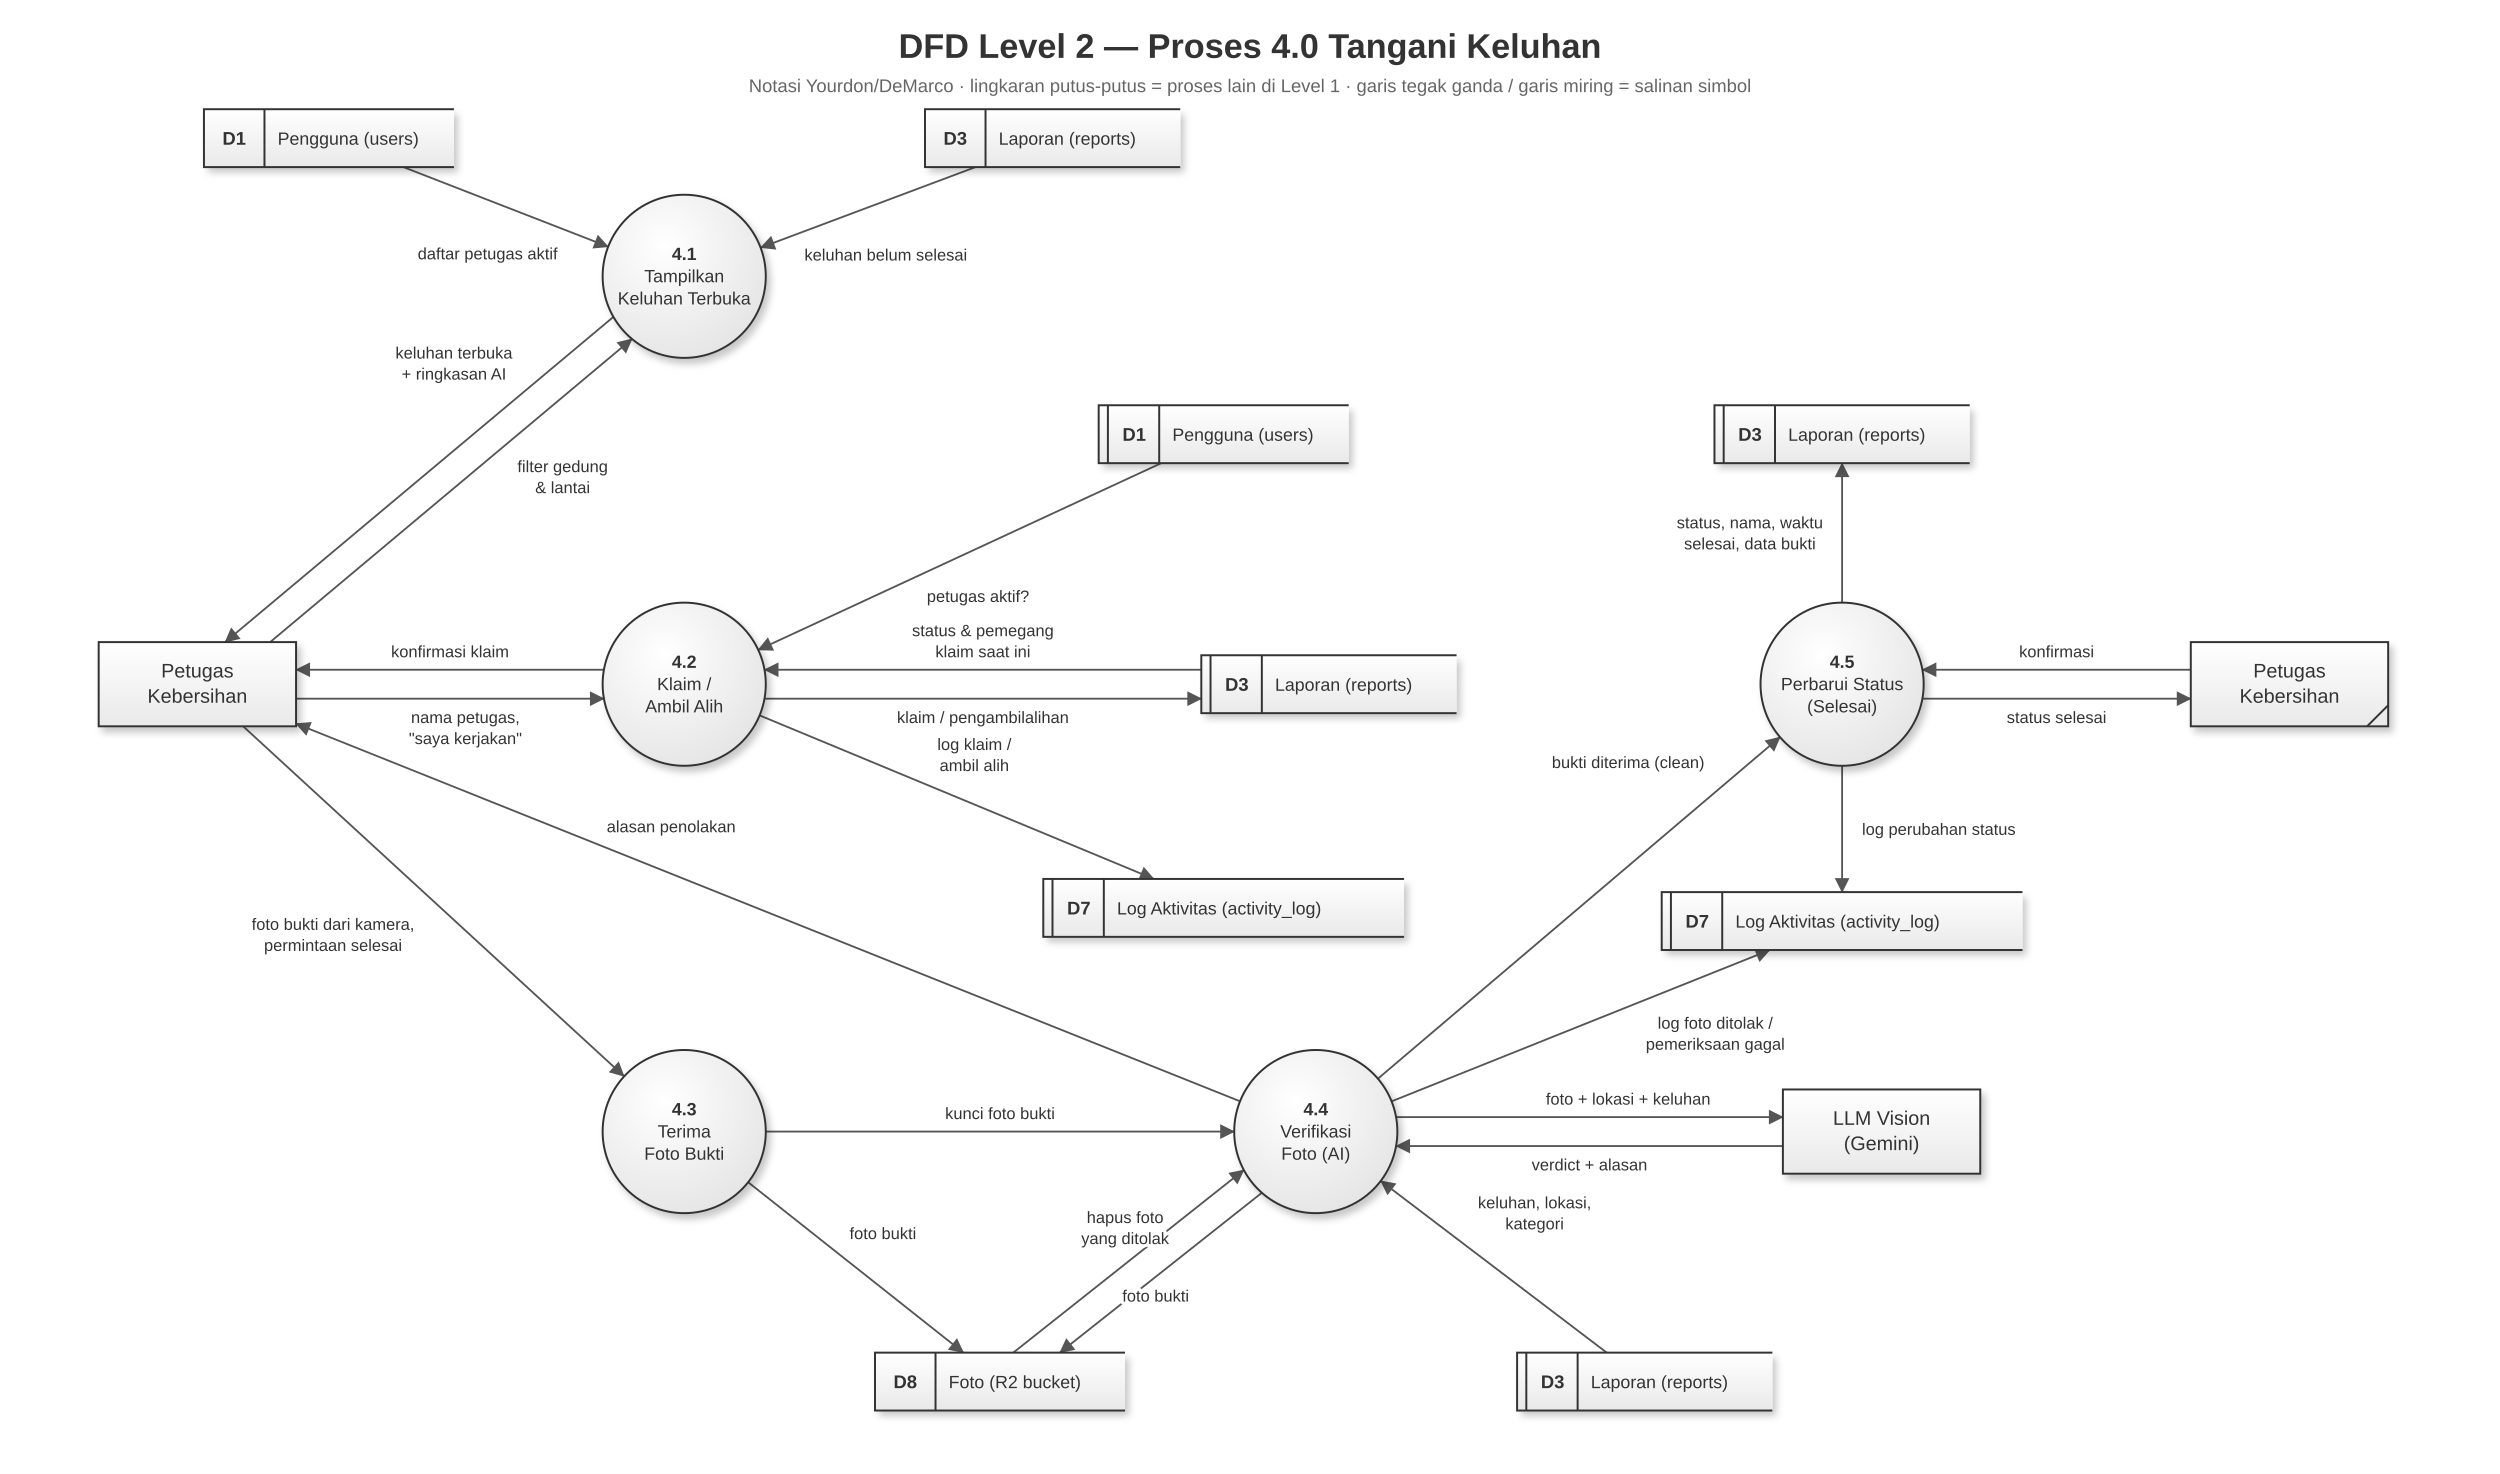
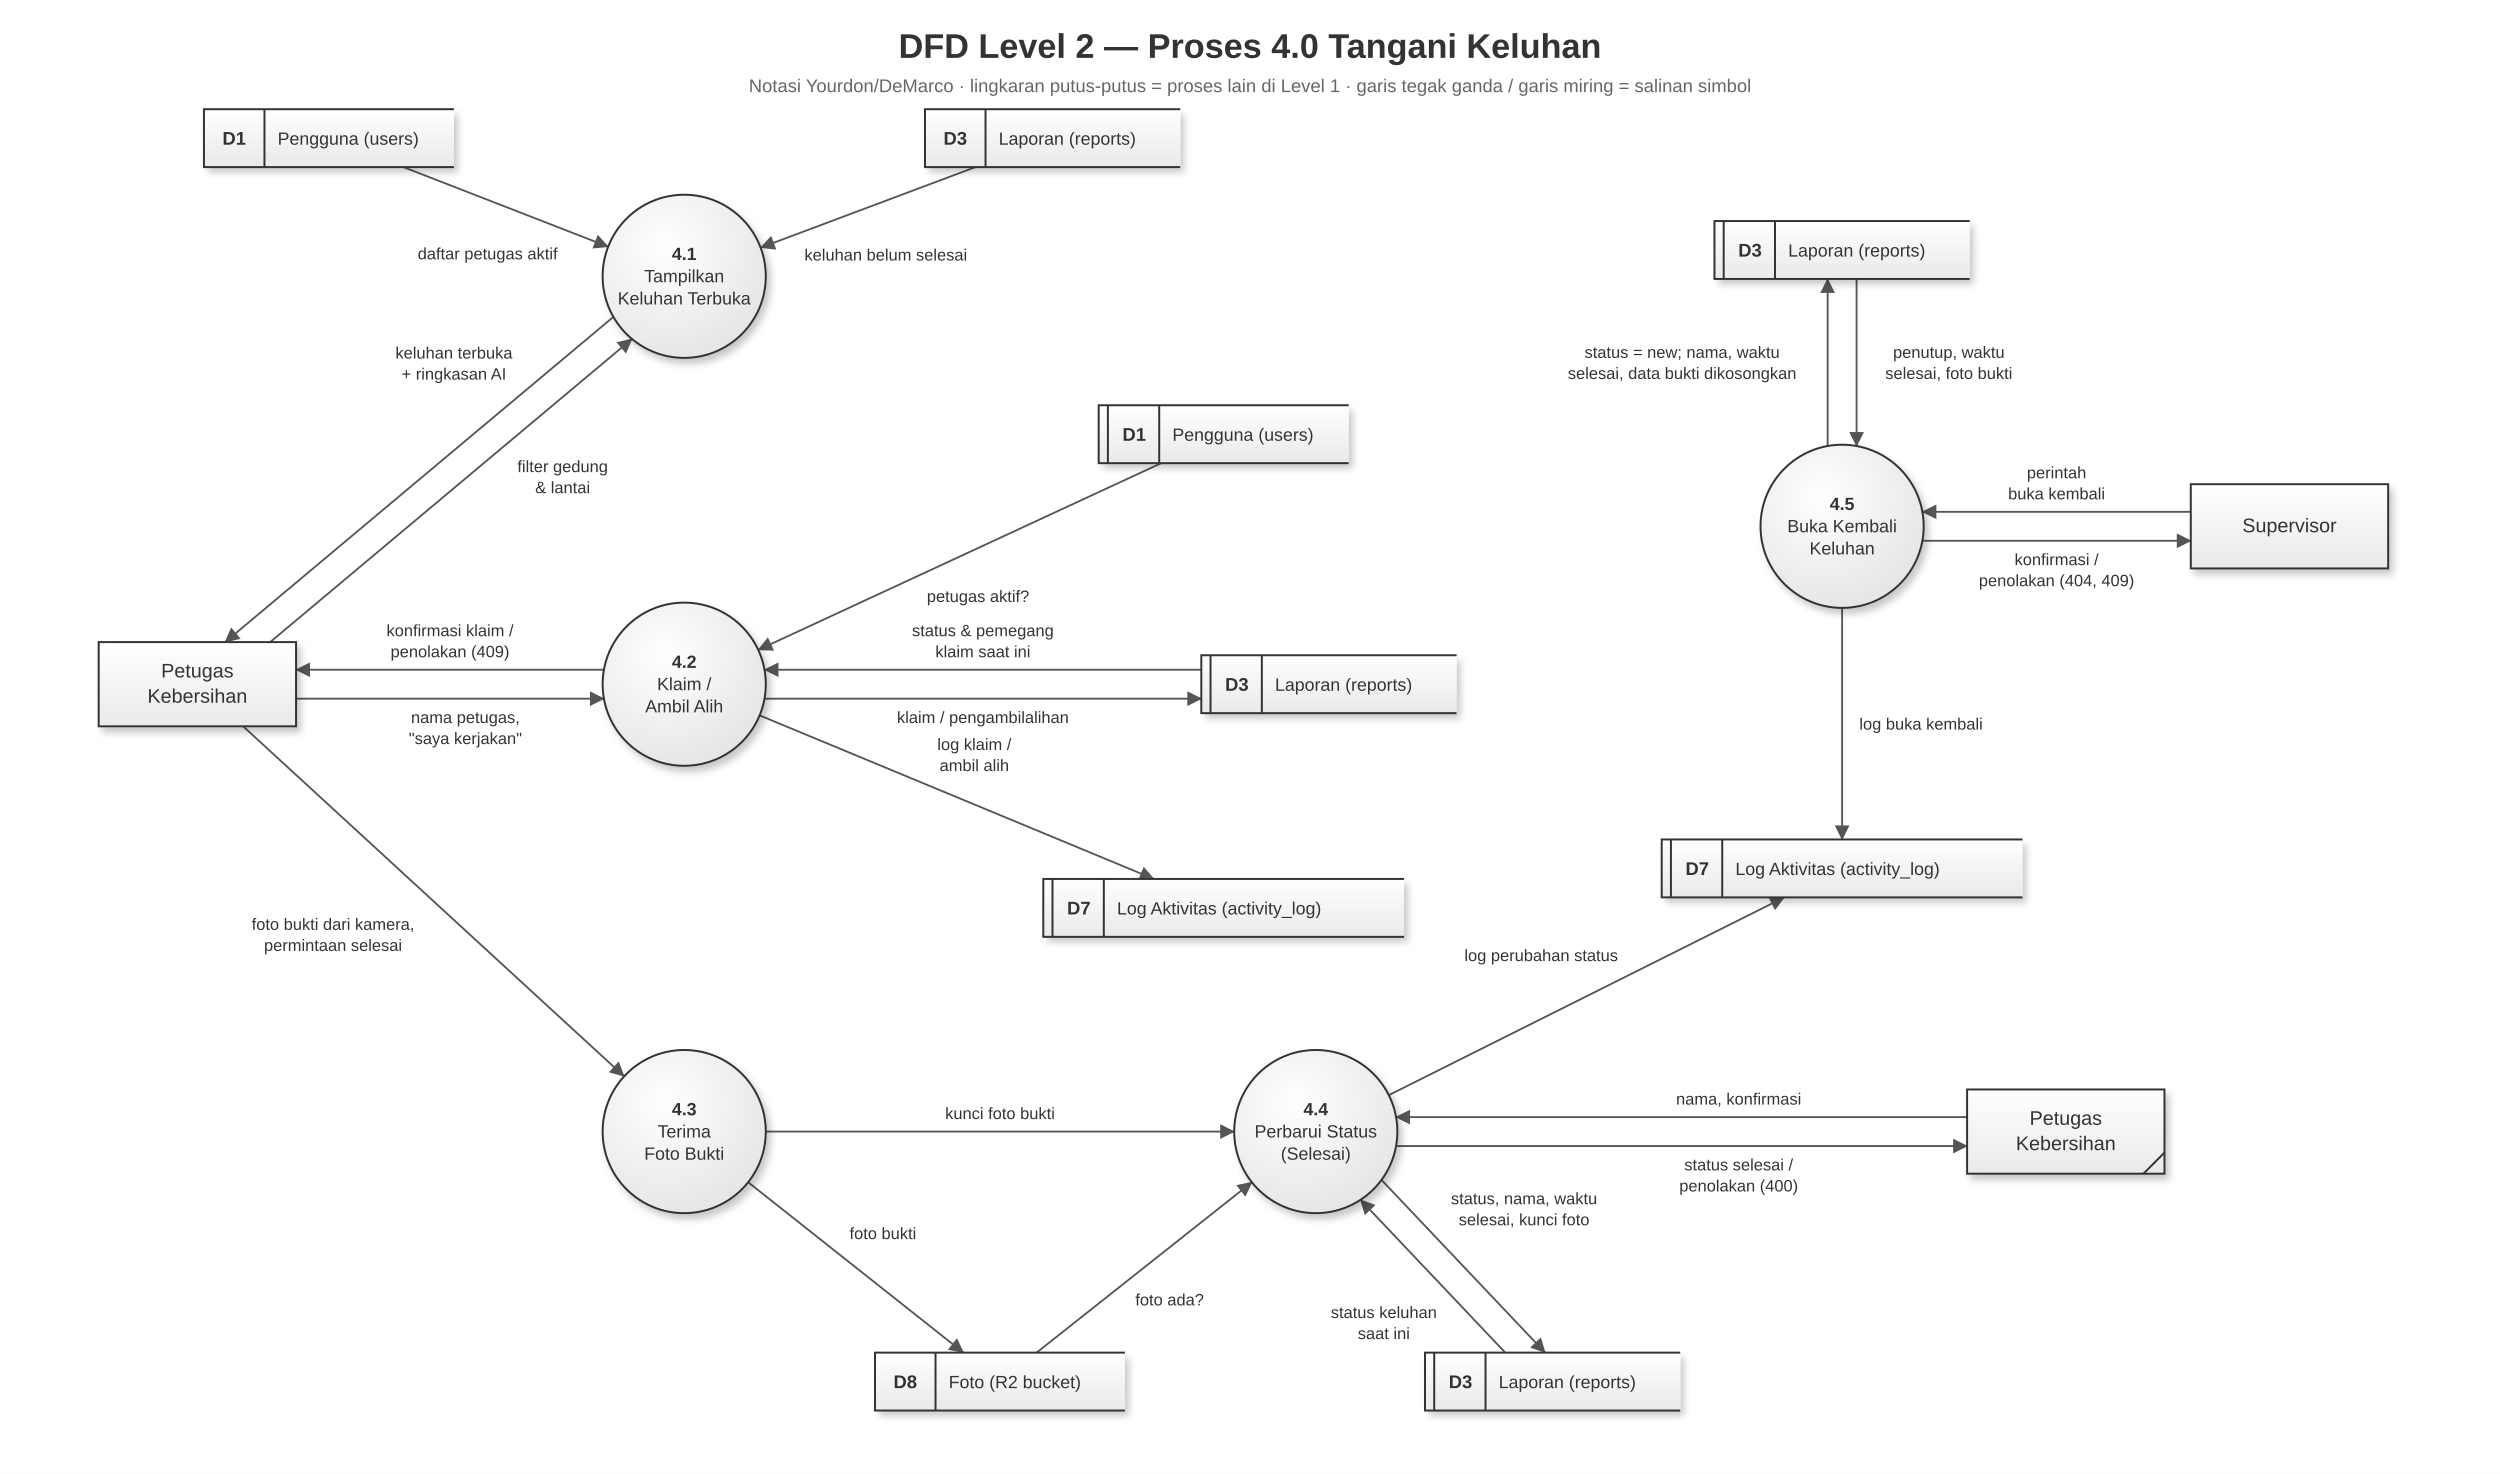
<svg xmlns="http://www.w3.org/2000/svg" width="1900" height="1120" viewBox="0 0 1900 1120" font-family="Arial, Helvetica, sans-serif" fill="#333333">
  <defs>
    <filter id="bayang" x="-20%" y="-20%" width="150%" height="150%">
      <feDropShadow dx="3" dy="4" stdDeviation="3" flood-color="#000" flood-opacity="0.22" />
    </filter>
    <radialGradient id="bola" cx="38%" cy="32%" r="75%">
      <stop offset="0" stop-color="#FFFFFF" />
      <stop offset="1" stop-color="#E4E4E4" />
    </radialGradient>
    <linearGradient id="kotak" x1="0" y1="0" x2="0" y2="1">
      <stop offset="0" stop-color="#FFFFFF" />
      <stop offset="1" stop-color="#E9E9E9" />
    </linearGradient>
    <marker id="panah" viewBox="0 0 10 10" refX="9.5" refY="5" markerWidth="8" markerHeight="8" orient="auto">
      <path d="M0,0 L10,5 L0,10 z" fill="#555555" />
    </marker>
  </defs>
  <rect width="1900" height="1120" fill="#FFFFFF" />
  <text x="950.0" y="44" font-size="26" font-weight="bold" text-anchor="middle">DFD Level 2 — Proses 4.0 Tangani Keluhan</text>
  <text x="950.0" y="70" font-size="14" fill="#666" text-anchor="middle">Notasi Yourdon/DeMarco · lingkaran putus-putus = proses lain di Level 1 · garis tegak ganda / garis miring = salinan simbol</text>
  <polyline points="205.3,488.0 480.3,257.6" fill="none" stroke="#555555" stroke-width="1.4" marker-end="url(#panah)" />
  <polyline points="466.2,240.8 171.1,488.0" fill="none" stroke="#555555" stroke-width="1.4" marker-end="url(#panah)" />
  <polyline points="306.6,127.0 462.2,187.5" fill="none" stroke="#555555" stroke-width="1.4" marker-end="url(#panah)" />
  <polyline points="741.3,127.0 578.1,188.2" fill="none" stroke="#555555" stroke-width="1.4" marker-end="url(#panah)" />
  <polyline points="225.0,531.0 459.0,531.0" fill="none" stroke="#555555" stroke-width="1.4" marker-end="url(#panah)" />
  <polyline points="459.0,509.0 225.0,509.0" fill="none" stroke="#555555" stroke-width="1.4" marker-end="url(#panah)" />
  <polyline points="882.5,352.0 576.3,493.9" fill="none" stroke="#555555" stroke-width="1.4" marker-end="url(#panah)" />
  <polyline points="913.0,509.0 581.0,509.0" fill="none" stroke="#555555" stroke-width="1.4" marker-end="url(#panah)" />
  <polyline points="581.0,531.0 913.0,531.0" fill="none" stroke="#555555" stroke-width="1.4" marker-end="url(#panah)" />
  <polyline points="577.3,543.7 876.9,668.0" fill="none" stroke="#555555" stroke-width="1.4" marker-end="url(#panah)" />
  <polyline points="184.8,552.0 474.3,818.0" fill="none" stroke="#555555" stroke-width="1.4" marker-end="url(#panah)" />
  <polyline points="568.6,898.5 732.2,1028.0" fill="none" stroke="#555555" stroke-width="1.4" marker-end="url(#panah)" />
  <polyline points="582.0,860.0 938.0,860.0" fill="none" stroke="#555555" stroke-width="1.4" marker-end="url(#panah)" />
-   <polyline points="770.1,1028.0 945.3,889.2" fill="none" stroke="#555555" stroke-width="1.4" marker-end="url(#panah)" />
-   <polyline points="959.0,906.5 805.5,1028.0" fill="none" stroke="#555555" stroke-width="1.4" marker-end="url(#panah)" />
-   <polyline points="1221.1,1028.0 1049.4,897.5" fill="none" stroke="#555555" stroke-width="1.4" marker-end="url(#panah)" />
-   <polyline points="1061.0,849.0 1355.0,849.0" fill="none" stroke="#555555" stroke-width="1.4" marker-end="url(#panah)" />
-   <polyline points="1355.0,871.0 1061.0,871.0" fill="none" stroke="#555555" stroke-width="1.4" marker-end="url(#panah)" />
-   <polyline points="942.4,837.0 225.0,550.0" fill="none" stroke="#555555" stroke-width="1.4" marker-end="url(#panah)" />
-   <polyline points="1057.6,837.0 1345.0,722.0" fill="none" stroke="#555555" stroke-width="1.4" marker-end="url(#panah)" />
-   <polyline points="1047.2,819.8 1352.8,560.2" fill="none" stroke="#555555" stroke-width="1.4" marker-end="url(#panah)" />
-   <polyline points="1665.0,509.0 1461.0,509.0" fill="none" stroke="#555555" stroke-width="1.4" marker-end="url(#panah)" />
-   <polyline points="1461.0,531.0 1665.0,531.0" fill="none" stroke="#555555" stroke-width="1.4" marker-end="url(#panah)" />
-   <polyline points="1400.0,458.0 1400.0,352.0" fill="none" stroke="#555555" stroke-width="1.4" marker-end="url(#panah)" />
-   <polyline points="1400.0,582.0 1400.0,678.0" fill="none" stroke="#555555" stroke-width="1.4" marker-end="url(#panah)" />
+   <polyline points="787.8,1028.0 951.4,898.5" fill="none" stroke="#555555" stroke-width="1.4" marker-end="url(#panah)" />
+   <polyline points="1144.0,1028.0 1034.0,911.9" fill="none" stroke="#555555" stroke-width="1.4" marker-end="url(#panah)" />
+   <polyline points="1049.9,896.7 1174.3,1028.0" fill="none" stroke="#555555" stroke-width="1.4" marker-end="url(#panah)" />
+   <polyline points="1055.5,832.3 1356.0,682.0" fill="none" stroke="#555555" stroke-width="1.4" marker-end="url(#panah)" />
+   <polyline points="1495.0,849.0 1061.0,849.0" fill="none" stroke="#555555" stroke-width="1.4" marker-end="url(#panah)" />
+   <polyline points="1061.0,871.0 1495.0,871.0" fill="none" stroke="#555555" stroke-width="1.4" marker-end="url(#panah)" />
+   <polyline points="1665.0,389.0 1461.0,389.0" fill="none" stroke="#555555" stroke-width="1.4" marker-end="url(#panah)" />
+   <polyline points="1461.0,411.0 1665.0,411.0" fill="none" stroke="#555555" stroke-width="1.4" marker-end="url(#panah)" />
+   <polyline points="1411.0,212.0 1411.0,339.0" fill="none" stroke="#555555" stroke-width="1.4" marker-end="url(#panah)" />
+   <polyline points="1389.0,339.0 1389.0,212.0" fill="none" stroke="#555555" stroke-width="1.4" marker-end="url(#panah)" />
+   <polyline points="1400.0,462.0 1400.0,638.0" fill="none" stroke="#555555" stroke-width="1.4" marker-end="url(#panah)" />
  <rect x="75.0" y="488.0" width="150.0" height="64" fill="url(#kotak)" stroke="#333333" stroke-width="1.5" filter="url(#bayang)" />
  <text x="150.0" y="514.9" font-size="15" text-anchor="middle">Petugas</text>
  <text x="150.0" y="534.1" font-size="15" text-anchor="middle">Kebersihan</text>
-   <rect x="1665.0" y="488.0" width="150.0" height="64" fill="url(#kotak)" stroke="#333333" stroke-width="1.5" filter="url(#bayang)" />
-   <line x1="1799.0" y1="552.0" x2="1815.0" y2="536.0" stroke="#333333" stroke-width="1.5" />
-   <text x="1740.0" y="514.9" font-size="15" text-anchor="middle">Petugas</text>
-   <text x="1740.0" y="534.1" font-size="15" text-anchor="middle">Kebersihan</text>
+   <rect x="1495.0" y="828.0" width="150.0" height="64" fill="url(#kotak)" stroke="#333333" stroke-width="1.5" filter="url(#bayang)" />
+   <line x1="1629.0" y1="892.0" x2="1645.0" y2="876.0" stroke="#333333" stroke-width="1.5" />
+   <text x="1570.0" y="854.9" font-size="15" text-anchor="middle">Petugas</text>
+   <text x="1570.0" y="874.1" font-size="15" text-anchor="middle">Kebersihan</text>
+   <rect x="1665.0" y="368.0" width="150.0" height="64" fill="url(#kotak)" stroke="#333333" stroke-width="1.5" filter="url(#bayang)" />
+   <text x="1740.0" y="404.5" font-size="15" text-anchor="middle">Supervisor</text>
  <circle cx="520" cy="210" r="62" fill="url(#bola)" stroke="#333333" stroke-width="1.5" filter="url(#bayang)" />
  <text x="520" y="197.6" font-size="13.5" text-anchor="middle" font-weight="bold">4.1</text>
  <text x="520" y="214.5" font-size="13.5" text-anchor="middle">Tampilkan</text>
  <text x="520" y="231.4" font-size="13.5" text-anchor="middle">Keluhan Terbuka</text>
  <circle cx="520" cy="520" r="62" fill="url(#bola)" stroke="#333333" stroke-width="1.5" filter="url(#bayang)" />
  <text x="520" y="507.6" font-size="13.5" text-anchor="middle" font-weight="bold">4.2</text>
  <text x="520" y="524.5" font-size="13.5" text-anchor="middle">Klaim /</text>
  <text x="520" y="541.4" font-size="13.5" text-anchor="middle">Ambil Alih</text>
  <circle cx="520" cy="860" r="62" fill="url(#bola)" stroke="#333333" stroke-width="1.5" filter="url(#bayang)" />
  <text x="520" y="847.6" font-size="13.5" text-anchor="middle" font-weight="bold">4.3</text>
  <text x="520" y="864.5" font-size="13.5" text-anchor="middle">Terima</text>
  <text x="520" y="881.4" font-size="13.5" text-anchor="middle">Foto Bukti</text>
  <circle cx="1000" cy="860" r="62" fill="url(#bola)" stroke="#333333" stroke-width="1.5" filter="url(#bayang)" />
  <text x="1000" y="847.6" font-size="13.5" text-anchor="middle" font-weight="bold">4.4</text>
-   <text x="1000" y="864.5" font-size="13.5" text-anchor="middle">Verifikasi</text>
-   <text x="1000" y="881.4" font-size="13.5" text-anchor="middle">Foto (AI)</text>
-   <circle cx="1400" cy="520" r="62" fill="url(#bola)" stroke="#333333" stroke-width="1.5" filter="url(#bayang)" />
-   <text x="1400" y="507.6" font-size="13.5" text-anchor="middle" font-weight="bold">4.5</text>
-   <text x="1400" y="524.5" font-size="13.5" text-anchor="middle">Perbarui Status</text>
-   <text x="1400" y="541.4" font-size="13.5" text-anchor="middle">(Selesai)</text>
+   <text x="1000" y="864.5" font-size="13.5" text-anchor="middle">Perbarui Status</text>
+   <text x="1000" y="881.4" font-size="13.5" text-anchor="middle">(Selesai)</text>
+   <circle cx="1400" cy="400" r="62" fill="url(#bola)" stroke="#333333" stroke-width="1.5" filter="url(#bayang)" />
+   <text x="1400" y="387.6" font-size="13.5" text-anchor="middle" font-weight="bold">4.5</text>
+   <text x="1400" y="404.5" font-size="13.5" text-anchor="middle">Buka Kembali</text>
+   <text x="1400" y="421.4" font-size="13.5" text-anchor="middle">Keluhan</text>
  <g filter="url(#bayang)">
    <rect x="155.0" y="83.0" width="190.0" height="44" fill="url(#kotak)" />
  </g>
  <path d="M345.0,83.0 H155.0 V127.0 H345.0" fill="none" stroke="#333333" stroke-width="1.5" />
  <line x1="201.0" y1="83.0" x2="201.0" y2="127.0" stroke="#333333" stroke-width="1.5" />
  <text x="178.0" y="110.0" font-size="14" font-weight="bold" text-anchor="middle">D1</text>
  <text x="211.0" y="110.0" font-size="13.5">Pengguna (users)</text>
  <g filter="url(#bayang)">
    <rect x="703.0" y="83.0" width="193.9" height="44" fill="url(#kotak)" />
  </g>
  <path d="M897.0,83.0 H703.0 V127.0 H897.0" fill="none" stroke="#333333" stroke-width="1.5" />
  <line x1="749.0" y1="83.0" x2="749.0" y2="127.0" stroke="#333333" stroke-width="1.5" />
  <text x="726.0" y="110.0" font-size="14" font-weight="bold" text-anchor="middle">D3</text>
  <text x="759.0" y="110.0" font-size="13.5">Laporan (reports)</text>
  <g filter="url(#bayang)">
    <rect x="913.0" y="498.0" width="193.9" height="44" fill="url(#kotak)" />
  </g>
  <path d="M1107.0,498.0 H913.0 V542.0 H1107.0" fill="none" stroke="#333333" stroke-width="1.5" />
  <line x1="959.0" y1="498.0" x2="959.0" y2="542.0" stroke="#333333" stroke-width="1.5" />
  <line x1="920.0" y1="498.0" x2="920.0" y2="542.0" stroke="#333333" stroke-width="1.5" />
  <text x="940.0" y="525.0" font-size="14" font-weight="bold" text-anchor="middle">D3</text>
  <text x="969.0" y="525.0" font-size="13.5">Laporan (reports)</text>
  <g filter="url(#bayang)">
    <rect x="835.0" y="308.0" width="190.0" height="44" fill="url(#kotak)" />
  </g>
  <path d="M1025.0,308.0 H835.0 V352.0 H1025.0" fill="none" stroke="#333333" stroke-width="1.5" />
  <line x1="881.0" y1="308.0" x2="881.0" y2="352.0" stroke="#333333" stroke-width="1.5" />
  <line x1="842.0" y1="308.0" x2="842.0" y2="352.0" stroke="#333333" stroke-width="1.5" />
  <text x="862.0" y="335.0" font-size="14" font-weight="bold" text-anchor="middle">D1</text>
  <text x="891.0" y="335.0" font-size="13.5">Pengguna (users)</text>
  <g filter="url(#bayang)">
    <rect x="792.9" y="668.0" width="274.1" height="44" fill="url(#kotak)" />
  </g>
  <path d="M1067.1,668.0 H792.9 V712.0 H1067.1" fill="none" stroke="#333333" stroke-width="1.5" />
  <line x1="838.9" y1="668.0" x2="838.9" y2="712.0" stroke="#333333" stroke-width="1.5" />
  <line x1="799.9" y1="668.0" x2="799.9" y2="712.0" stroke="#333333" stroke-width="1.5" />
  <text x="819.9" y="695.0" font-size="14" font-weight="bold" text-anchor="middle">D7</text>
  <text x="848.9" y="695.0" font-size="13.5">Log Aktivitas (activity_log)</text>
  <g filter="url(#bayang)">
    <rect x="665.0" y="1028.0" width="190.0" height="44" fill="url(#kotak)" />
  </g>
  <path d="M855.0,1028.0 H665.0 V1072.0 H855.0" fill="none" stroke="#333333" stroke-width="1.5" />
  <line x1="711.0" y1="1028.0" x2="711.0" y2="1072.0" stroke="#333333" stroke-width="1.5" />
  <text x="688.0" y="1055.0" font-size="14" font-weight="bold" text-anchor="middle">D8</text>
  <text x="721.0" y="1055.0" font-size="13.5">Foto (R2 bucket)</text>
  <g filter="url(#bayang)">
-     <rect x="1153.0" y="1028.0" width="193.9" height="44" fill="url(#kotak)" />
+     <rect x="1083.0" y="1028.0" width="193.9" height="44" fill="url(#kotak)" />
  </g>
-   <path d="M1347.0,1028.0 H1153.0 V1072.0 H1347.0" fill="none" stroke="#333333" stroke-width="1.5" />
-   <line x1="1199.0" y1="1028.0" x2="1199.0" y2="1072.0" stroke="#333333" stroke-width="1.5" />
-   <line x1="1160.0" y1="1028.0" x2="1160.0" y2="1072.0" stroke="#333333" stroke-width="1.5" />
-   <text x="1180.0" y="1055.0" font-size="14" font-weight="bold" text-anchor="middle">D3</text>
-   <text x="1209.0" y="1055.0" font-size="13.5">Laporan (reports)</text>
-   <rect x="1355.0" y="828.0" width="150.0" height="64" fill="url(#kotak)" stroke="#333333" stroke-width="1.5" filter="url(#bayang)" />
-   <text x="1430.0" y="854.9" font-size="15" text-anchor="middle">LLM Vision</text>
-   <text x="1430.0" y="874.1" font-size="15" text-anchor="middle">(Gemini)</text>
+   <path d="M1277.0,1028.0 H1083.0 V1072.0 H1277.0" fill="none" stroke="#333333" stroke-width="1.5" />
+   <line x1="1129.0" y1="1028.0" x2="1129.0" y2="1072.0" stroke="#333333" stroke-width="1.5" />
+   <line x1="1090.0" y1="1028.0" x2="1090.0" y2="1072.0" stroke="#333333" stroke-width="1.5" />
+   <text x="1110.0" y="1055.0" font-size="14" font-weight="bold" text-anchor="middle">D3</text>
+   <text x="1139.0" y="1055.0" font-size="13.5">Laporan (reports)</text>
  <g filter="url(#bayang)">
-     <rect x="1303.0" y="308.0" width="193.9" height="44" fill="url(#kotak)" />
+     <rect x="1303.0" y="168.0" width="193.9" height="44" fill="url(#kotak)" />
  </g>
-   <path d="M1497.0,308.0 H1303.0 V352.0 H1497.0" fill="none" stroke="#333333" stroke-width="1.5" />
-   <line x1="1349.0" y1="308.0" x2="1349.0" y2="352.0" stroke="#333333" stroke-width="1.5" />
-   <line x1="1310.0" y1="308.0" x2="1310.0" y2="352.0" stroke="#333333" stroke-width="1.5" />
-   <text x="1330.0" y="335.0" font-size="14" font-weight="bold" text-anchor="middle">D3</text>
-   <text x="1359.0" y="335.0" font-size="13.5">Laporan (reports)</text>
+   <path d="M1497.0,168.0 H1303.0 V212.0 H1497.0" fill="none" stroke="#333333" stroke-width="1.5" />
+   <line x1="1349.0" y1="168.0" x2="1349.0" y2="212.0" stroke="#333333" stroke-width="1.5" />
+   <line x1="1310.0" y1="168.0" x2="1310.0" y2="212.0" stroke="#333333" stroke-width="1.5" />
+   <text x="1330.0" y="195.0" font-size="14" font-weight="bold" text-anchor="middle">D3</text>
+   <text x="1359.0" y="195.0" font-size="13.5">Laporan (reports)</text>
  <g filter="url(#bayang)">
-     <rect x="1262.9" y="678.0" width="274.1" height="44" fill="url(#kotak)" />
+     <rect x="1262.9" y="638.0" width="274.1" height="44" fill="url(#kotak)" />
  </g>
-   <path d="M1537.1,678.0 H1262.9 V722.0 H1537.1" fill="none" stroke="#333333" stroke-width="1.5" />
-   <line x1="1308.9" y1="678.0" x2="1308.9" y2="722.0" stroke="#333333" stroke-width="1.5" />
-   <line x1="1269.9" y1="678.0" x2="1269.9" y2="722.0" stroke="#333333" stroke-width="1.5" />
-   <text x="1289.9" y="705.0" font-size="14" font-weight="bold" text-anchor="middle">D7</text>
-   <text x="1318.9" y="705.0" font-size="13.5">Log Aktivitas (activity_log)</text>
+   <path d="M1537.1,638.0 H1262.9 V682.0 H1537.1" fill="none" stroke="#333333" stroke-width="1.5" />
+   <line x1="1308.9" y1="638.0" x2="1308.9" y2="682.0" stroke="#333333" stroke-width="1.5" />
+   <line x1="1269.9" y1="638.0" x2="1269.9" y2="682.0" stroke="#333333" stroke-width="1.5" />
+   <text x="1289.9" y="665.0" font-size="14" font-weight="bold" text-anchor="middle">D7</text>
+   <text x="1318.9" y="665.0" font-size="13.5">Log Aktivitas (activity_log)</text>
  <text x="427.6" y="358.8" font-size="12.5" text-anchor="middle" stroke="#FFFFFF" stroke-width="5" stroke-linejoin="round" paint-order="stroke">filter gedung</text>
  <text x="427.6" y="374.8" font-size="12.5" text-anchor="middle" stroke="#FFFFFF" stroke-width="5" stroke-linejoin="round" paint-order="stroke">&amp; lantai</text>
  <text x="345.0" y="272.5" font-size="12.5" text-anchor="middle" stroke="#FFFFFF" stroke-width="5" stroke-linejoin="round" paint-order="stroke">keluhan terbuka</text>
  <text x="345.0" y="288.5" font-size="12.5" text-anchor="middle" stroke="#FFFFFF" stroke-width="5" stroke-linejoin="round" paint-order="stroke">+ ringkasan AI</text>
  <text x="370.6" y="197.1" font-size="12.5" text-anchor="middle" stroke="#FFFFFF" stroke-width="5" stroke-linejoin="round" paint-order="stroke">daftar petugas aktif</text>
  <text x="673.2" y="198.0" font-size="12.5" text-anchor="middle" stroke="#FFFFFF" stroke-width="5" stroke-linejoin="round" paint-order="stroke">keluhan belum selesai</text>
  <text x="353.7" y="549.5" font-size="12.5" text-anchor="middle" stroke="#FFFFFF" stroke-width="5" stroke-linejoin="round" paint-order="stroke">nama petugas,</text>
  <text x="353.7" y="565.5" font-size="12.5" text-anchor="middle" stroke="#FFFFFF" stroke-width="5" stroke-linejoin="round" paint-order="stroke">"saya kerjakan"</text>
-   <text x="342.0" y="499.5" font-size="12.5" text-anchor="middle" stroke="#FFFFFF" stroke-width="5" stroke-linejoin="round" paint-order="stroke">konfirmasi klaim</text>
+   <text x="342.0" y="483.5" font-size="12.5" text-anchor="middle" stroke="#FFFFFF" stroke-width="5" stroke-linejoin="round" paint-order="stroke">konfirmasi klaim /</text>
+   <text x="342.0" y="499.5" font-size="12.5" text-anchor="middle" stroke="#FFFFFF" stroke-width="5" stroke-linejoin="round" paint-order="stroke">penolakan (409)</text>
  <text x="743.3" y="457.5" font-size="12.5" text-anchor="middle" stroke="#FFFFFF" stroke-width="5" stroke-linejoin="round" paint-order="stroke">petugas aktif?</text>
  <text x="747.0" y="483.5" font-size="12.5" text-anchor="middle" stroke="#FFFFFF" stroke-width="5" stroke-linejoin="round" paint-order="stroke">status &amp; pemegang</text>
  <text x="747.0" y="499.5" font-size="12.5" text-anchor="middle" stroke="#FFFFFF" stroke-width="5" stroke-linejoin="round" paint-order="stroke">klaim saat ini</text>
  <text x="747.0" y="549.5" font-size="12.5" text-anchor="middle" stroke="#FFFFFF" stroke-width="5" stroke-linejoin="round" paint-order="stroke">klaim / pengambilalihan</text>
  <text x="740.5" y="570.0" font-size="12.5" text-anchor="middle" stroke="#FFFFFF" stroke-width="5" stroke-linejoin="round" paint-order="stroke">log klaim /</text>
  <text x="740.5" y="586.0" font-size="12.5" text-anchor="middle" stroke="#FFFFFF" stroke-width="5" stroke-linejoin="round" paint-order="stroke">ambil alih</text>
  <text x="253.1" y="706.7" font-size="12.5" text-anchor="middle" stroke="#FFFFFF" stroke-width="5" stroke-linejoin="round" paint-order="stroke">foto bukti dari kamera,</text>
  <text x="253.1" y="722.7" font-size="12.5" text-anchor="middle" stroke="#FFFFFF" stroke-width="5" stroke-linejoin="round" paint-order="stroke">permintaan selesai</text>
  <text x="671.0" y="941.7" font-size="12.5" text-anchor="middle" stroke="#FFFFFF" stroke-width="5" stroke-linejoin="round" paint-order="stroke">foto bukti</text>
  <text x="760.0" y="850.5" font-size="12.5" text-anchor="middle" stroke="#FFFFFF" stroke-width="5" stroke-linejoin="round" paint-order="stroke">kunci foto bukti</text>
-   <text x="878.3" y="989.2" font-size="12.5" text-anchor="middle" stroke="#FFFFFF" stroke-width="5" stroke-linejoin="round" paint-order="stroke">foto bukti</text>
-   <text x="855.1" y="929.5" font-size="12.5" text-anchor="middle" stroke="#FFFFFF" stroke-width="5" stroke-linejoin="round" paint-order="stroke">hapus foto</text>
-   <text x="855.1" y="945.5" font-size="12.5" text-anchor="middle" stroke="#FFFFFF" stroke-width="5" stroke-linejoin="round" paint-order="stroke">yang ditolak</text>
-   <text x="1166.3" y="918.3" font-size="12.5" text-anchor="middle" stroke="#FFFFFF" stroke-width="5" stroke-linejoin="round" paint-order="stroke">keluhan, lokasi,</text>
-   <text x="1166.3" y="934.3" font-size="12.5" text-anchor="middle" stroke="#FFFFFF" stroke-width="5" stroke-linejoin="round" paint-order="stroke">kategori</text>
-   <text x="1237.4" y="839.5" font-size="12.5" text-anchor="middle" stroke="#FFFFFF" stroke-width="5" stroke-linejoin="round" paint-order="stroke">foto + lokasi + keluhan</text>
-   <text x="1208.0" y="889.5" font-size="12.5" text-anchor="middle" stroke="#FFFFFF" stroke-width="5" stroke-linejoin="round" paint-order="stroke">verdict + alasan</text>
-   <text x="510.1" y="632.5" font-size="12.5" text-anchor="middle" stroke="#FFFFFF" stroke-width="5" stroke-linejoin="round" paint-order="stroke">alasan penolakan</text>
-   <text x="1303.6" y="781.8" font-size="12.5" text-anchor="middle" stroke="#FFFFFF" stroke-width="5" stroke-linejoin="round" paint-order="stroke">log foto ditolak /</text>
-   <text x="1303.6" y="797.8" font-size="12.5" text-anchor="middle" stroke="#FFFFFF" stroke-width="5" stroke-linejoin="round" paint-order="stroke">pemeriksaan gagal</text>
-   <text x="1237.4" y="583.7" font-size="12.5" text-anchor="middle" stroke="#FFFFFF" stroke-width="5" stroke-linejoin="round" paint-order="stroke">bukti diterima (clean)</text>
-   <text x="1563.0" y="499.5" font-size="12.5" text-anchor="middle" stroke="#FFFFFF" stroke-width="5" stroke-linejoin="round" paint-order="stroke">konfirmasi</text>
-   <text x="1563.0" y="549.5" font-size="12.5" text-anchor="middle" stroke="#FFFFFF" stroke-width="5" stroke-linejoin="round" paint-order="stroke">status selesai</text>
-   <text x="1329.9" y="401.5" font-size="12.5" text-anchor="middle" stroke="#FFFFFF" stroke-width="5" stroke-linejoin="round" paint-order="stroke">status, nama, waktu</text>
-   <text x="1329.9" y="417.5" font-size="12.5" text-anchor="middle" stroke="#FFFFFF" stroke-width="5" stroke-linejoin="round" paint-order="stroke">selesai, data bukti</text>
-   <text x="1473.5" y="634.5" font-size="12.5" text-anchor="middle" stroke="#FFFFFF" stroke-width="5" stroke-linejoin="round" paint-order="stroke">log perubahan status</text>
+   <text x="888.9" y="992.1" font-size="12.5" text-anchor="middle" stroke="#FFFFFF" stroke-width="5" stroke-linejoin="round" paint-order="stroke">foto ada?</text>
+   <text x="1051.7" y="1001.7" font-size="12.5" text-anchor="middle" stroke="#FFFFFF" stroke-width="5" stroke-linejoin="round" paint-order="stroke">status keluhan</text>
+   <text x="1051.7" y="1017.7" font-size="12.5" text-anchor="middle" stroke="#FFFFFF" stroke-width="5" stroke-linejoin="round" paint-order="stroke">saat ini</text>
+   <text x="1158.3" y="915.2" font-size="12.5" text-anchor="middle" stroke="#FFFFFF" stroke-width="5" stroke-linejoin="round" paint-order="stroke">status, nama, waktu</text>
+   <text x="1158.3" y="931.2" font-size="12.5" text-anchor="middle" stroke="#FFFFFF" stroke-width="5" stroke-linejoin="round" paint-order="stroke">selesai, kunci foto</text>
+   <text x="1171.3" y="730.4" font-size="12.5" text-anchor="middle" stroke="#FFFFFF" stroke-width="5" stroke-linejoin="round" paint-order="stroke">log perubahan status</text>
+   <text x="1321.4" y="839.5" font-size="12.5" text-anchor="middle" stroke="#FFFFFF" stroke-width="5" stroke-linejoin="round" paint-order="stroke">nama, konfirmasi</text>
+   <text x="1321.4" y="889.5" font-size="12.5" text-anchor="middle" stroke="#FFFFFF" stroke-width="5" stroke-linejoin="round" paint-order="stroke">status selesai /</text>
+   <text x="1321.4" y="905.5" font-size="12.5" text-anchor="middle" stroke="#FFFFFF" stroke-width="5" stroke-linejoin="round" paint-order="stroke">penolakan (400)</text>
+   <text x="1563.0" y="363.5" font-size="12.5" text-anchor="middle" stroke="#FFFFFF" stroke-width="5" stroke-linejoin="round" paint-order="stroke">perintah</text>
+   <text x="1563.0" y="379.5" font-size="12.5" text-anchor="middle" stroke="#FFFFFF" stroke-width="5" stroke-linejoin="round" paint-order="stroke">buka kembali</text>
+   <text x="1563.0" y="429.5" font-size="12.5" text-anchor="middle" stroke="#FFFFFF" stroke-width="5" stroke-linejoin="round" paint-order="stroke">konfirmasi /</text>
+   <text x="1563.0" y="445.5" font-size="12.5" text-anchor="middle" stroke="#FFFFFF" stroke-width="5" stroke-linejoin="round" paint-order="stroke">penolakan (404, 409)</text>
+   <text x="1481.1" y="272.0" font-size="12.5" text-anchor="middle" stroke="#FFFFFF" stroke-width="5" stroke-linejoin="round" paint-order="stroke">penutup, waktu</text>
+   <text x="1481.1" y="288.0" font-size="12.5" text-anchor="middle" stroke="#FFFFFF" stroke-width="5" stroke-linejoin="round" paint-order="stroke">selesai, foto bukti</text>
+   <text x="1278.4" y="272.0" font-size="12.5" text-anchor="middle" stroke="#FFFFFF" stroke-width="5" stroke-linejoin="round" paint-order="stroke">status = new; nama, waktu</text>
+   <text x="1278.4" y="288.0" font-size="12.5" text-anchor="middle" stroke="#FFFFFF" stroke-width="5" stroke-linejoin="round" paint-order="stroke">selesai, data bukti dikosongkan</text>
+   <text x="1460.0" y="554.5" font-size="12.5" text-anchor="middle" stroke="#FFFFFF" stroke-width="5" stroke-linejoin="round" paint-order="stroke">log buka kembali</text>
</svg>
